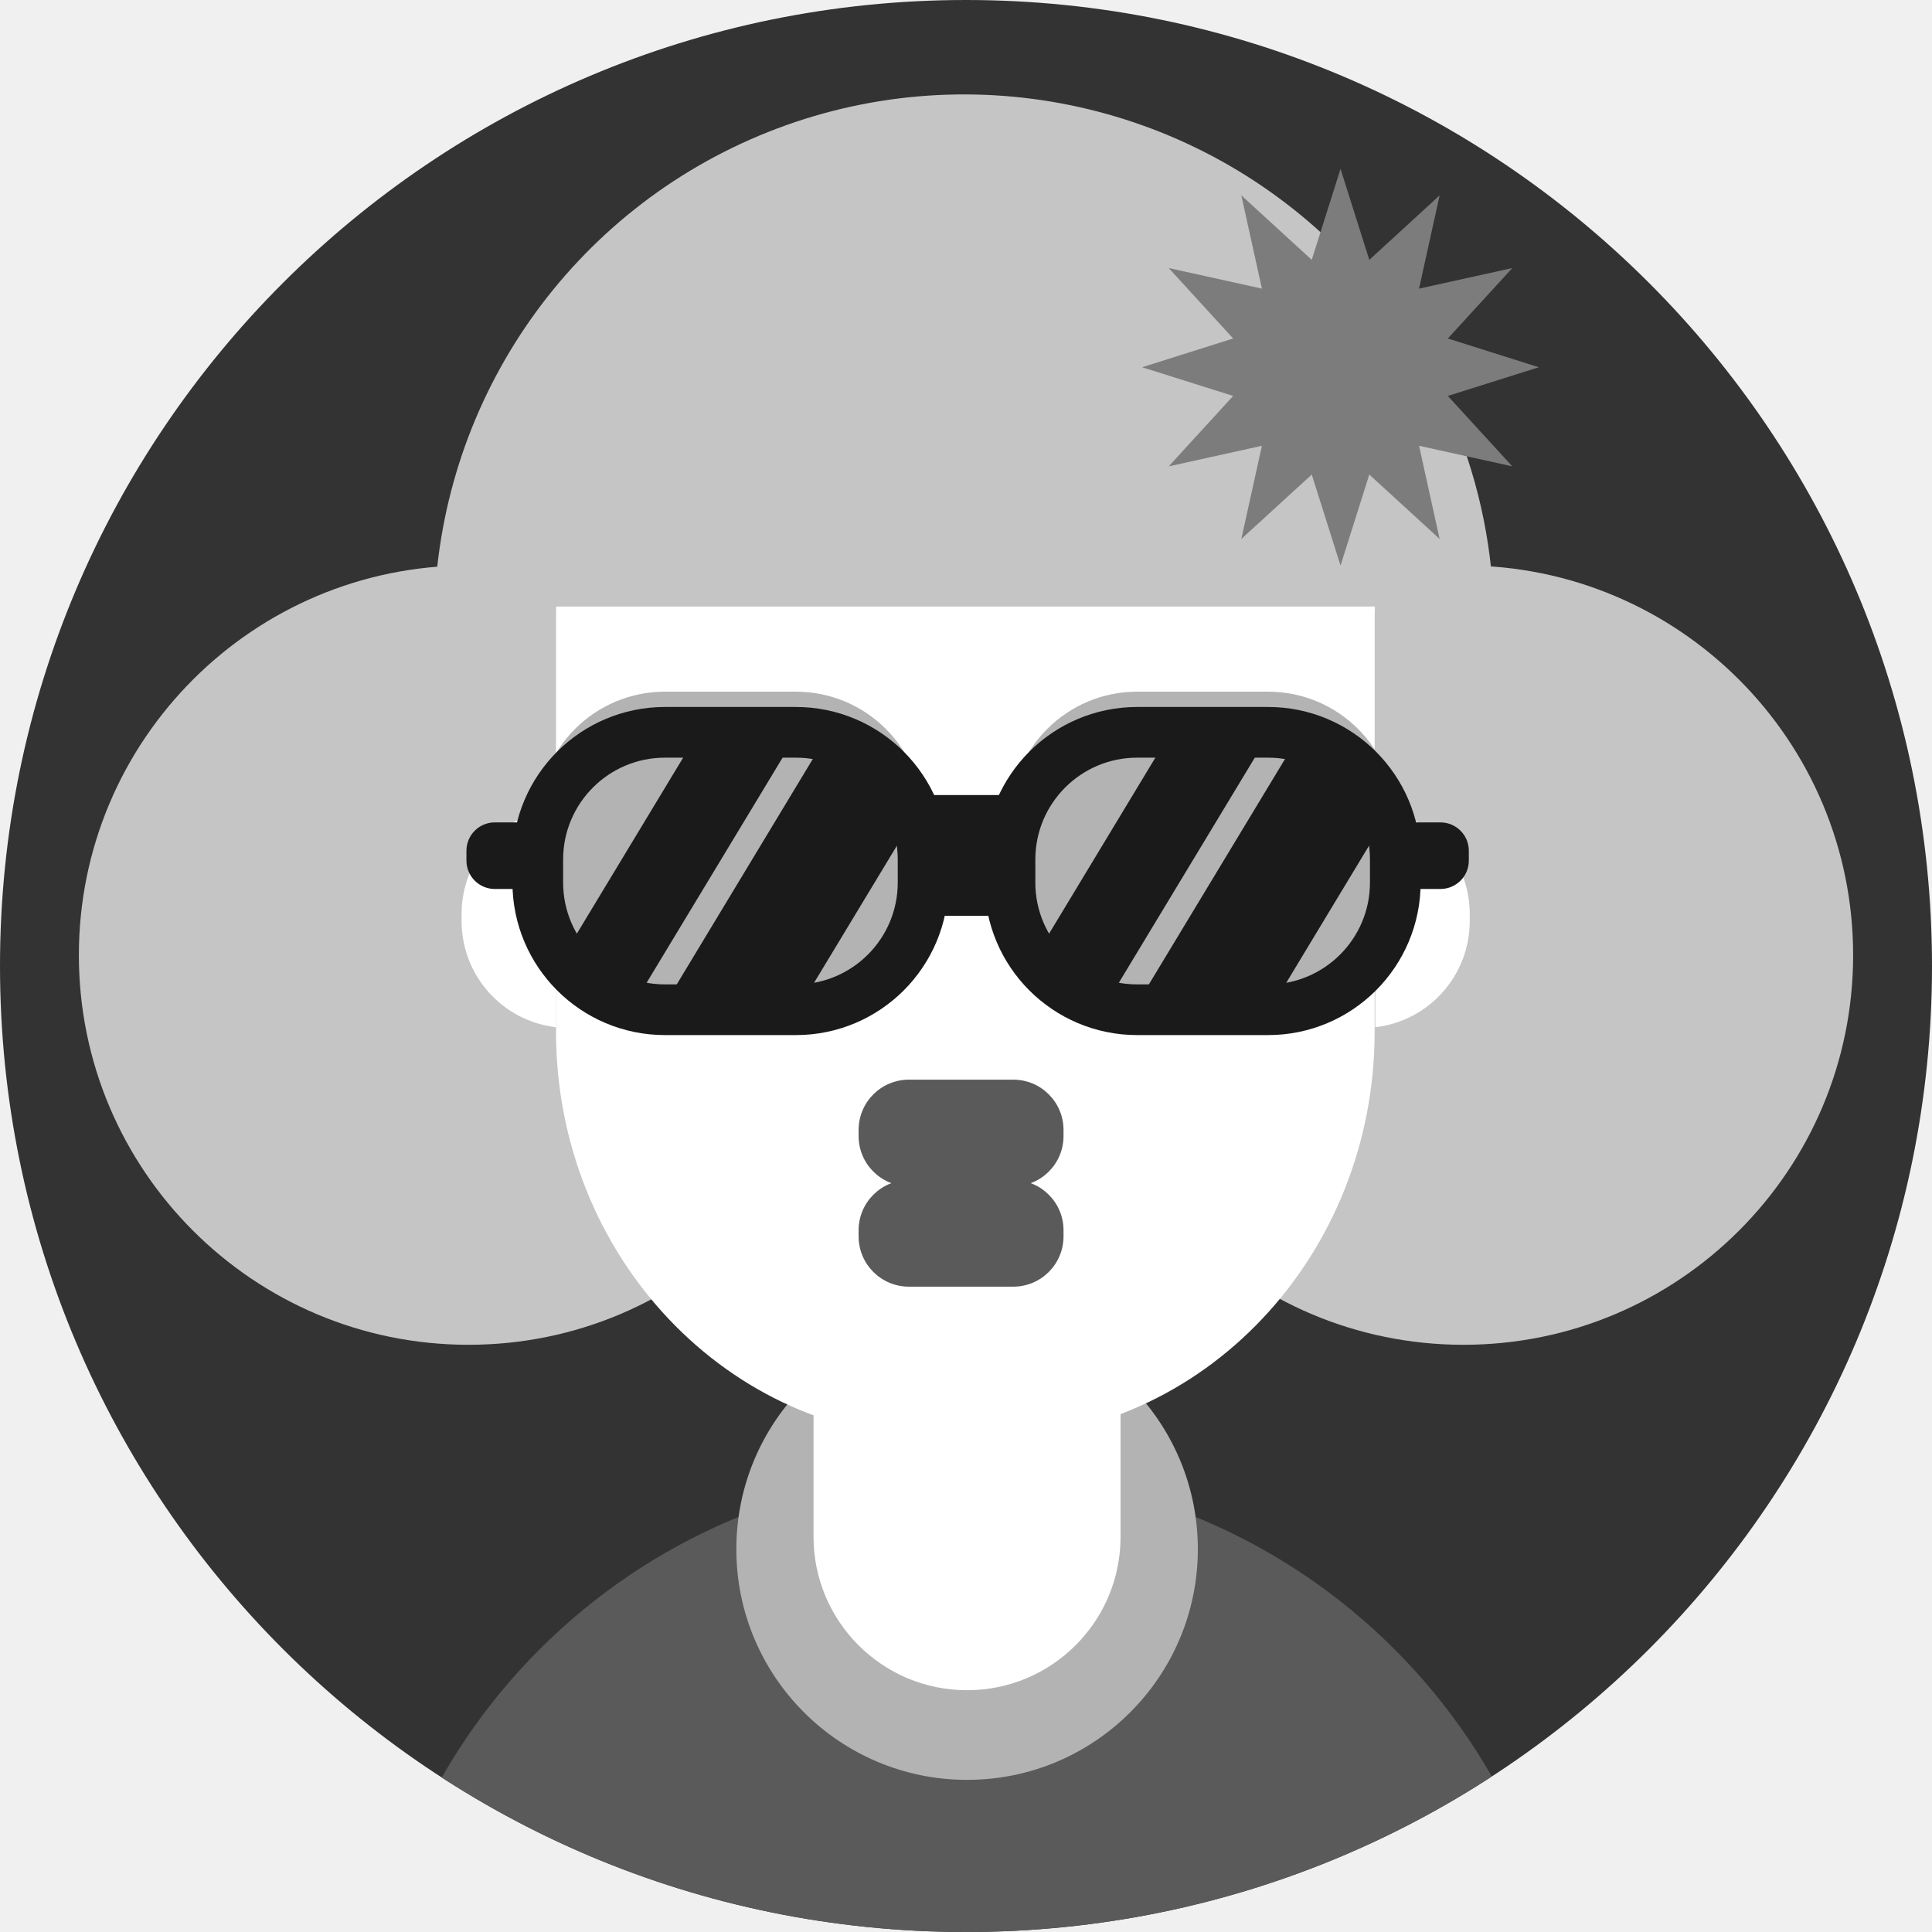
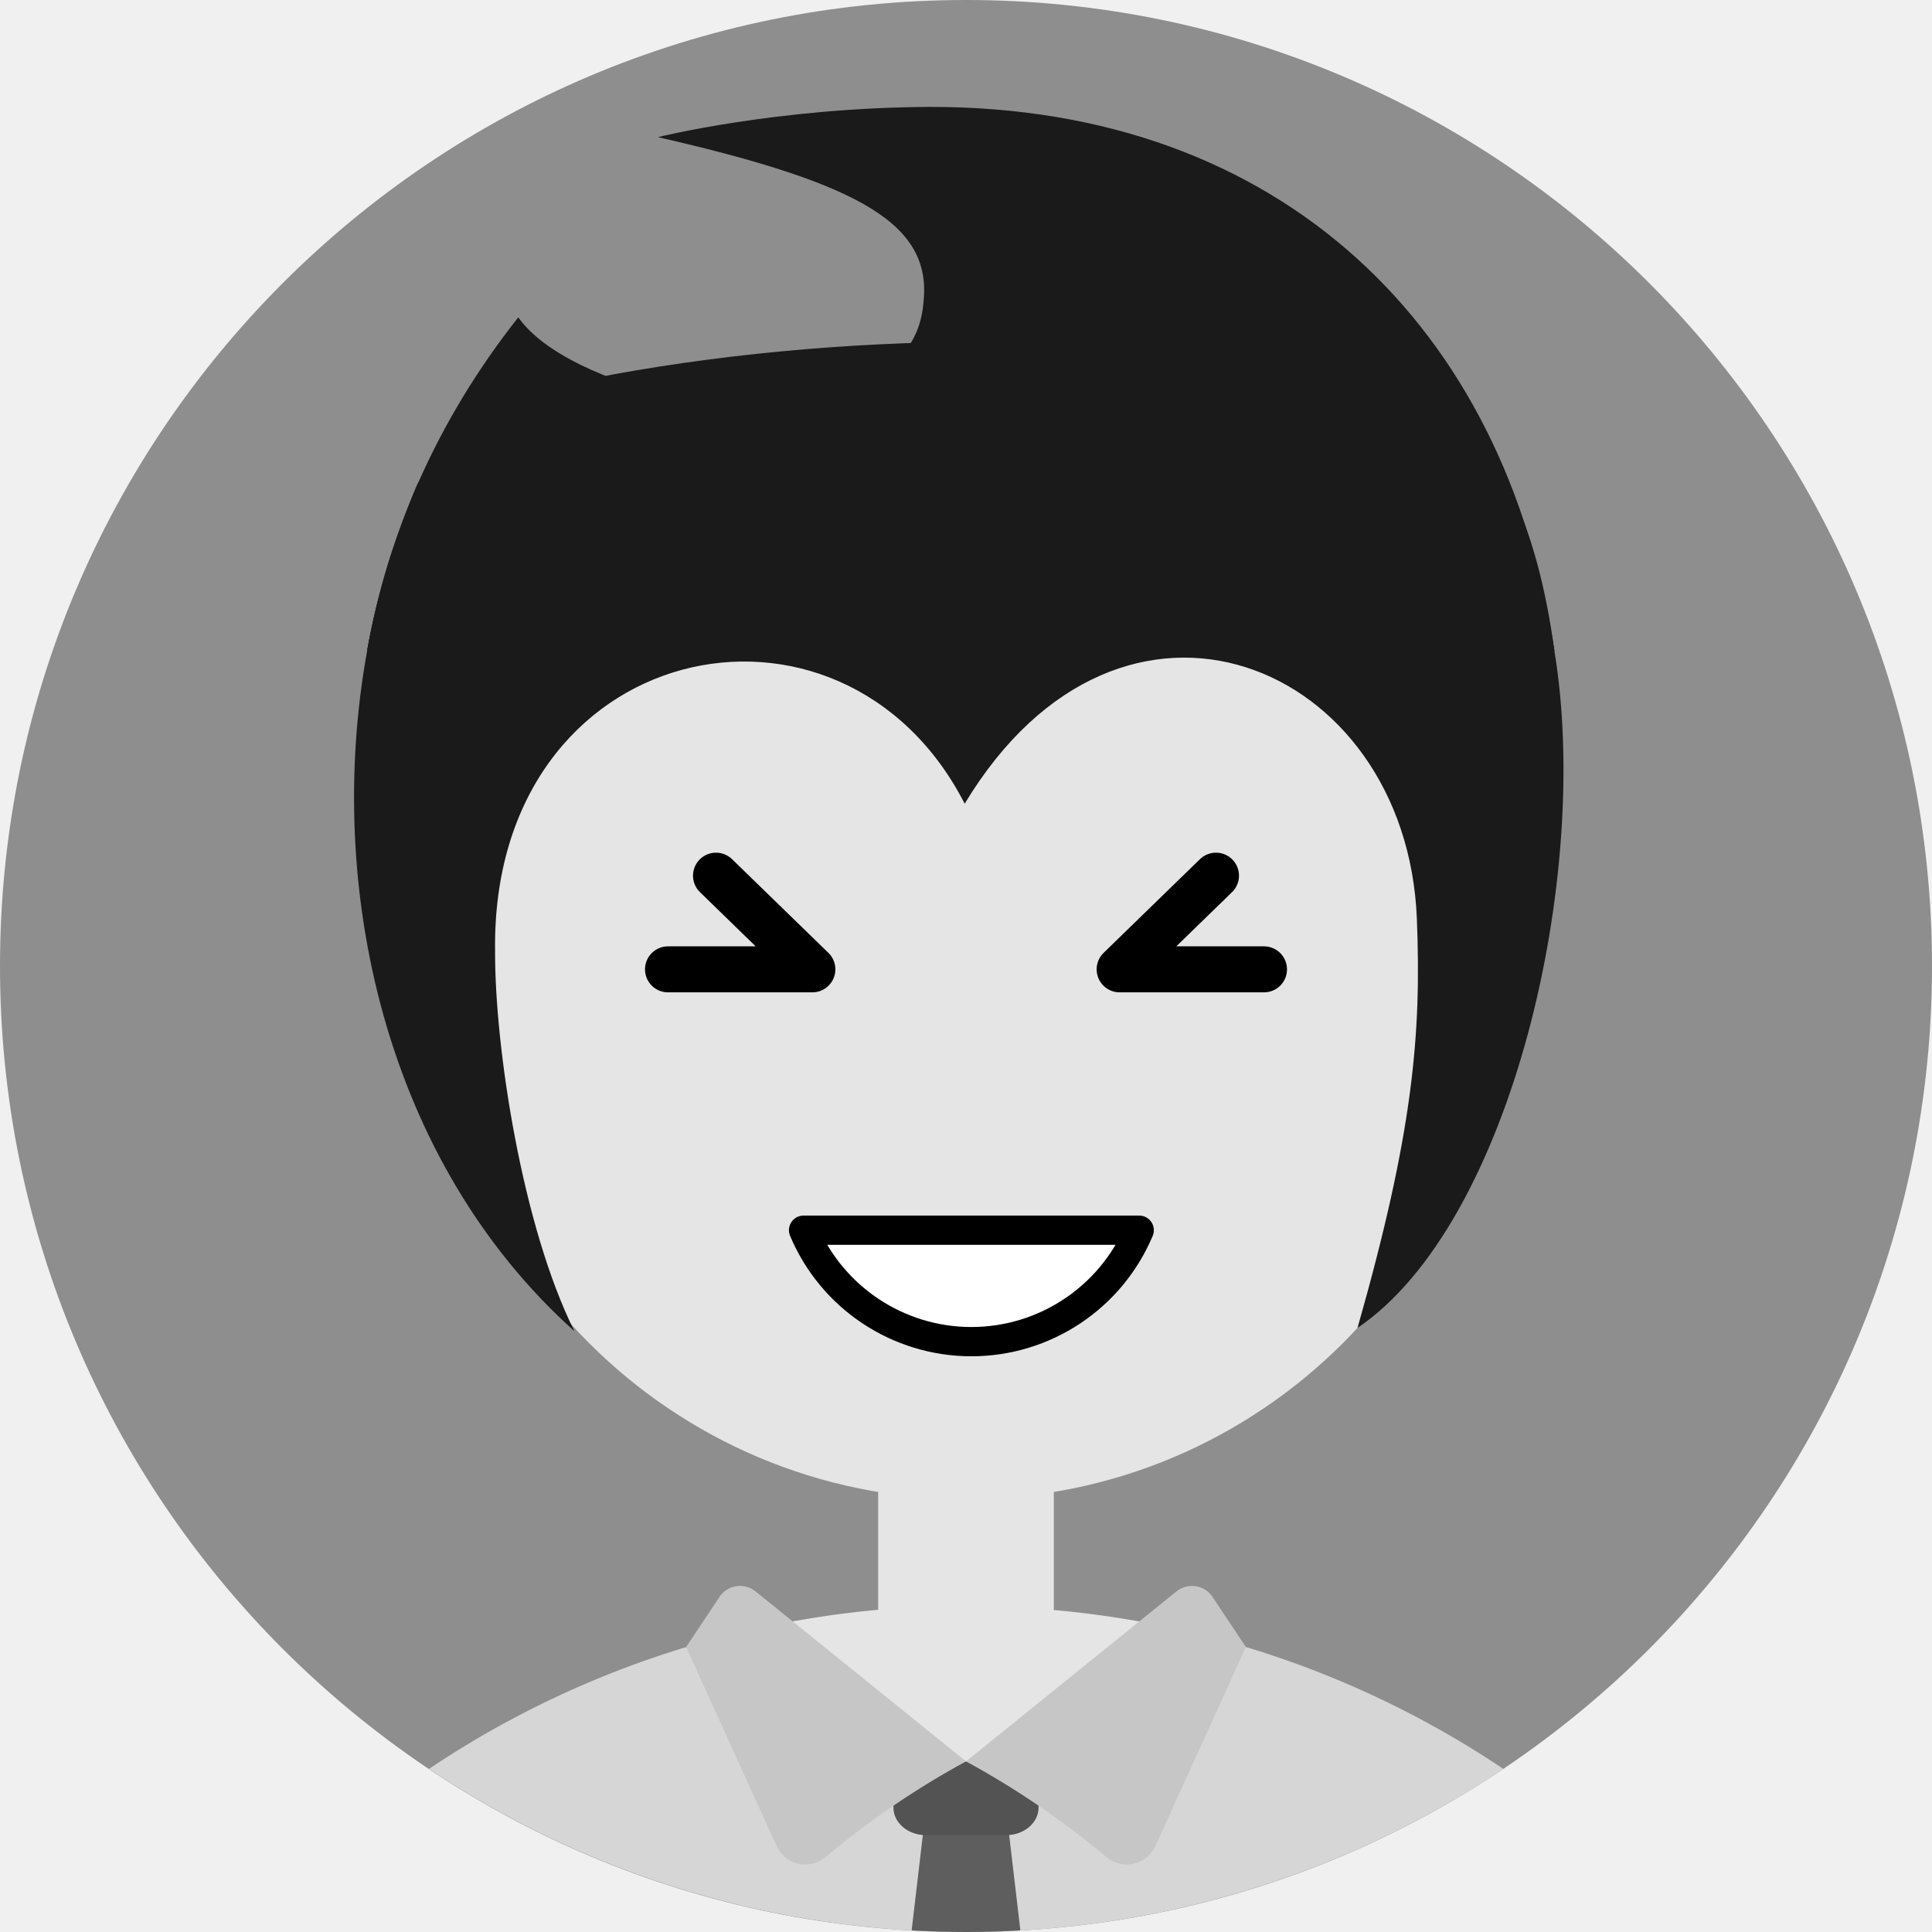
- <svg xmlns="http://www.w3.org/2000/svg" id="FINAL_AVATARS" data-name="FINAL AVATARS" viewBox="0 0 231 231">
-   <defs>
-     <style>.cls-1{fill:none;clip-rule:evenodd;}.cls-2{fill:#fff;}.cls-3{clip-path:url(#clip-path);}.cls-4{fill:#333;fill-rule:evenodd;}.cls-5{fill:#c5c5c5;}.cls-6{fill:#5a5a5a;}.cls-11,.cls-7{fill:#b3b3b3;}.cls-8{fill:#1d006d;}.cls-9{fill:#7c7c7c;}.cls-10{fill:#1a1a1a;}.cls-11{stroke:#1a1a1a;stroke-miterlimit:10;stroke-width:6.06px;}</style>
-     <clipPath id="clip-path">
-       <path class="cls-1" d="M115.5,0A115.5,115.5,0,1,1,0,115.5,115.5,115.5,0,0,1,115.5,0Z" />
-     </clipPath>
-   </defs>
-   <path class="cls-2" d="M66.48,96.62v26.2a12.77,12.77,0,0,1-11.29-12.68v-.85A12.74,12.74,0,0,1,66.48,96.62Z" />
-   <g class="cls-3">
-     <path class="cls-4" d="M115.5,0A115.5,115.5,0,1,1,0,115.5,115.5,115.5,0,0,1,115.5,0Z" />
-     <circle class="cls-5" cx="174.98" cy="114.2" r="46.59" />
-     <circle class="cls-5" cx="56.02" cy="114.2" r="46.59" />
-     <circle class="cls-6" cx="115.63" cy="248.31" r="72.28" />
-     <circle class="cls-7" cx="115.63" cy="185.22" r="27.59" />
-     <rect class="cls-2" x="97.27" y="139.13" width="36.71" height="62.96" rx="18.35" />
-     <path class="cls-2" d="M164.26,69.64c-2-24.86-21.79-44.39-45.86-44.39h-5.88c-24.07,0-43.83,19.51-45.86,44.39q-.18,2.1-.18,4.23v49.47c0,26.84,20.61,48.61,46,48.61h5.88c25.41,0,46-21.75,46-48.61V73.87Q164.44,71.74,164.26,69.64Z" />
-     <path class="cls-2" d="M164.44,96.62v26.2a12.77,12.77,0,0,0,11.29-12.68v-.85A12.74,12.74,0,0,0,164.44,96.62Z" />
-     <rect class="cls-8" x="87.64" y="98.32" width="12.75" height="24.5" rx="6.01" />
-     <rect class="cls-2" x="94.9" y="102.02" width="3.58" height="10.64" rx="1.79" />
-     <rect class="cls-6" x="102.66" y="129.09" width="24.5" height="12.75" rx="6.01" />
-     <rect class="cls-6" x="102.66" y="141.09" width="24.5" height="12.75" rx="6.01" />
-     <rect class="cls-8" x="131.14" y="98.32" width="12.75" height="24.5" rx="6.01" />
-     <rect class="cls-2" x="138.4" y="102.02" width="3.58" height="10.64" rx="1.79" />
-     <path class="cls-5" d="M159.84,29.61A63.37,63.37,0,0,0,51.94,72.52H178.6A63.17,63.17,0,0,0,159.84,29.61Z" />
-     <polygon class="cls-9" points="160.28 20.19 163.72 31.07 172.13 23.36 169.67 34.51 180.82 32.05 173.11 40.47 183.99 43.91 173.11 47.34 180.82 55.76 169.67 53.3 172.13 64.44 163.72 56.74 160.28 67.62 156.84 56.74 148.42 64.44 150.88 53.3 139.74 55.76 147.44 47.34 136.56 43.91 147.44 40.47 139.74 32.05 150.88 34.51 148.42 23.36 156.84 31.07 160.28 20.19" />
-   </g>
-   <path class="cls-2" d="M66.48,96.62v26.2a12.77,12.77,0,0,1-11.29-12.68v-.85A12.74,12.74,0,0,1,66.48,96.62Z" />
-   <rect class="cls-10" x="105.12" y="95.06" width="17.2" height="14.44" />
-   <rect class="cls-7" x="64.3" y="82.7" width="46.07" height="33.17" rx="15.21" />
-   <rect class="cls-10" x="55.77" y="98.33" width="11.06" height="7.96" rx="3.39" />
-   <rect class="cls-11" x="64.3" y="87.56" width="46.07" height="33.17" rx="15.21" />
-   <polygon class="cls-10" points="67.73 113.69 83.51 87.56 95.4 87.56 75.74 120.11 67.73 113.69" />
-   <polygon class="cls-10" points="79.46 120.11 99.11 87.56 109.33 97.65 95.76 120.11 79.46 120.11" />
-   <rect class="cls-7" x="120.76" y="82.7" width="46.07" height="33.17" rx="15.21" />
-   <rect class="cls-10" x="164.56" y="98.33" width="11.06" height="7.96" rx="3.39" />
-   <rect class="cls-11" x="120.76" y="87.56" width="46.07" height="33.17" rx="15.21" />
-   <polygon class="cls-10" points="124.19 113.69 139.97 87.56 151.86 87.56 132.2 120.11 124.19 113.69" />
-   <polygon class="cls-10" points="135.91 120.11 155.57 87.56 165.78 97.65 152.22 120.11 135.91 120.11" />
+ <svg xmlns="http://www.w3.org/2000/svg" viewBox="0 0 231 231" version="1.1" id="svg28">
+   <style id="style93" />
+   <defs id="defs32">
+     </defs>
+   <path class="env" id="path49" style="fill:#8e8e8e;fill-rule:evenodd" d="m -1165.979,0 a 115.5,115.5 0 1 1 -115.5,115.5 115.5,115.5 0 0 1 115.5,-115.5 z" />
+   <path id="path51" style="fill:#e5e5e5;fill-rule:evenodd" d="m -1176.479,166.5 h 21 v 26 a 116.53,116.53 0 0 1 15.75,2.5 l 13.12,22.72 a 109.85,109.85 0 0 1 -78.74,0 l 13.12,-22.72 a 116.6,116.6 0 0 1 15.75,-2.53 v -26 z" />
+   <path id="path53" style="fill:#e5e5e5;fill-rule:evenodd" d="m -1165.979,51.75 a 63.75,63.75 0 1 1 -63.75,63.75 63.75,63.75 0 0 1 63.75,-63.75 z" />
+   <path class="clothes" id="path55" style="fill:#d6d6d6;fill-rule:evenodd" d="m -1139.729,195 a 114.79,114.79 0 0 1 38,16.5 115.53,115.53 0 0 1 -128.46,0 114.79,114.79 0 0 1 38,-16.5 l 15.71,15.75 h 21 z" />
+   <path class="clothes" id="path57" style="fill:#5e5e5e;fill-rule:evenodd" d="m -1172.479,230.81 1,-14.33 h 11 l 1,14.33 c -2.16,0.12 -4.33,0.19 -6.51,0.19 -2.18,0 -4.35,-0.07 -6.51,-0.19 z" />
+   <path class="clothes" id="path59" style="fill:#535353;fill-rule:evenodd" d="m -1158.629,210.6 h -14.7 v 5.53 a 3.29,3.29 0 0 0 3.29,3.29 h 8.12 a 3.29,3.29 0 0 0 3.29,-3.29 z" />
+   <path class="clothes" id="path61" style="fill:#c6c6c6;fill-rule:evenodd" d="m -1192.839,186.43 26.86,24.17 a 101.63,101.63 0 0 0 -16.8,11.45 3.77,3.77 0 0 1 -5.31,-0.48 4.1,4.1 0 0 1 -0.53,-0.84 l -12.62,-27.73 4,-6 a 2.94,2.94 0 0 1 4.08,-0.81 2.91,2.91 0 0 1 0.33,0.26 z" />
+   <path class="clothes" id="path63" style="fill:#c6c6c6;fill-rule:evenodd" d="m -1139.119,186.43 -26.86,24.17 a 101.63,101.63 0 0 1 16.8,11.45 3.77,3.77 0 0 0 5.31,-0.48 4.1,4.1 0 0 0 0.53,-0.84 l 12.62,-27.73 -4,-6 a 2.94,2.94 0 0 0 -4.08,-0.81 2.91,2.91 0 0 0 -0.33,0.26 z" />
+   <path class="mouth" id="path65" style="fill:#ffffff;fill-rule:evenodd;stroke:#000000;stroke-width:3.5px;stroke-linecap:round;stroke-linejoin:round" d="m -1145.269,147.09 a 21.77,21.77 0 0 1 -40.13,0 z" />
+   <path class="top" id="path67" style="fill:#1a1a1a;fill-rule:evenodd" d="m -1120.699,81.93 c 4.58,-1.59 4.36,-1 7.36,3.83 5.54,8.88 8.3,17 10.53,27 l 0.45,2 c 0.62,2.66 0.45,0.72 1.09,-1.21 12.42,-35.91 8.09,-69.25 -25.12,-92.16 -3.9,-2.68 -7.56,-5.1 -11.61,-7.54 -11.57,22 -25.24,19.45 -48.39,21.22 -36.19,3 -59,18.26 -51.8,59.18 1.55,8.87 4.58,14.79 8.22,23 4,-18.87 7.93,-25 19.56,-38.64 32.09,14.13 51.3,16.6 89.71,3.28 z" />
+   <path class="eyes" id="path69" style="fill:none;stroke:#000000;stroke-width:5.5px;stroke-linecap:round;stroke-linejoin:round" d="m -1136.089,104.7 -11.52,11.2 h 17.26 m -65.52,-11.2 11.52,11.2 h -17.26" />
+   <path class="env" id="path4" style="fill:#8e8e8e;fill-rule:evenodd" d="m -666.827,0 a 115.5,115.5 0 1 1 -115.5,115.5 115.5,115.5 0 0 1 115.5,-115.5 z" />
+   <path id="path6" style="fill:#e5e5e5;fill-rule:evenodd" d="m -677.327,166.5 h 21 v 26 a 116.53,116.53 0 0 1 15.75,2.5 l 13.12,22.72 a 109.85,109.85 0 0 1 -78.74,0 l 13.12,-22.72 a 116.6,116.6 0 0 1 15.75,-2.53 v -26 z" />
+   <path id="path8" style="fill:#e5e5e5;fill-rule:evenodd" d="m -666.827,51.75 a 63.75,63.75 0 1 1 -63.75,63.75 63.75,63.75 0 0 1 63.75,-63.75 z" />
+   <path class="clothes" id="path12" style="fill:#d6d6d6;fill-rule:evenodd" d="m -640.577,195 c 13.563,3.15 26.439,8.741 38,16.5 -38.873,26.001 -89.587,26.001 -128.46,0 11.561,-7.759 24.437,-13.35 38,-16.5 8.487,8.801 26.21,25.619 26.21,25.619 0,0 17.603,-16.972 26.25,-25.619 z" />
+   <path class="clothes" id="path14" style="fill:#5e5e5e;fill-rule:evenodd" d="m -673.327,230.81 1,-14.33 h 11 l 1,14.33 c -2.16,0.12 -4.33,0.19 -6.51,0.19 -2.18,0 -4.35,-0.07 -6.51,-0.19 z" />
+   <path class="clothes" id="path16" style="fill:#535353;fill-rule:evenodd" d="m -659.477,210.6 h -14.7 v 5.53 a 3.29,3.29 0 0 0 3.29,3.29 h 8.12 a 3.29,3.29 0 0 0 3.29,-3.29 z" />
+   <path class="clothes" id="path18" style="fill:#c6c6c6;fill-rule:evenodd" d="m -693.687,186.43 26.86,24.17 a 101.63,101.63 0 0 0 -16.8,11.45 3.77,3.77 0 0 1 -5.31,-0.48 4.1,4.1 0 0 1 -0.53,-0.84 l -12.62,-27.73 4,-6 a 2.94,2.94 0 0 1 4.08,-0.81 2.91,2.91 0 0 1 0.33,0.26 z" />
+   <path class="clothes" id="path20" style="fill:#c6c6c6;fill-rule:evenodd" d="m -639.967,186.43 -26.86,24.17 a 101.63,101.63 0 0 1 16.8,11.45 3.77,3.77 0 0 0 5.31,-0.48 4.1,4.1 0 0 0 0.53,-0.84 l 12.62,-27.73 -4,-6 a 2.94,2.94 0 0 0 -4.08,-0.81 2.91,2.91 0 0 0 -0.33,0.26 z" />
+   <path class="mouth" id="path10" style="fill:#ffffff;fill-rule:evenodd;stroke:#000000;stroke-width:3.5px;stroke-linecap:round;stroke-linejoin:round" d="m -646.117,147.09 a 21.77,21.77 0 0 1 -40.13,0 z" />
+   <path class="eyes" id="path24" style="fill:none;stroke:#000000;stroke-width:5.5px;stroke-linecap:round;stroke-linejoin:round" d="m -636.937,104.7 -11.52,11.2 h 17.26 m -65.52,-11.2 11.52,11.2 h -17.26" />
+   <path class="top" id="path2864" style="fill:#1a1a1a;stroke:none;stroke-width:1px;stroke-linecap:butt;stroke-linejoin:miter;stroke-opacity:1" d="m -738.373,77.466 c -5.112,28.237 3.74,58.112 23.569,81.799 -4.822,-12.68 -8.465,-34.488 -8.417,-45.997 -0.234,-35.462 41.373,-41.53 55.442,-17.614 10.328,-18.124 34.023,-20.552 47.516,-3.455 12.04,15.933 6.518,46.029 0.312,67.556 18.372,-12.47 27.881,-55.307 23.415,-82.289 z" />
+   <path class="top" id="path2861" style="fill:#1a1a1a;stroke:none;stroke-width:1px;stroke-linecap:butt;stroke-linejoin:miter;stroke-opacity:1" d="m -671.067,12.782 c -18.508,0.079 -32.594,3.616 -32.594,3.616 24.513,5.6 32.807,10.504 31.743,19.835 -0.872,9.702 -11.092,10.875 -20.811,11.554 -5.255,0.364 -10.949,0.715 -16.391,1.752 -11.862,2.282 -19.946,4.374 -24.447,11.956 -1.701,2.866 -3.765,10.244 -4.839,16.155 l 141.872,-0.186 c -5.724,-38.563 -32.495,-64.702 -74.533,-64.683 z" />
+   <path class="top" id="path2745" style="fill:#1a1a1a;stroke:none;stroke-width:1px;stroke-linecap:butt;stroke-linejoin:miter;stroke-opacity:1" d="m -709.014,44.614 c -11.788,2.282 -18.943,5.701 -23.415,13.283 -2.848,6.759 -4.796,13.238 -5.958,19.939 h 141.892 c -1.977,-14.576 -6.825,-28.404 -19.235,-32.254 -28.834,-6.331 -63.774,-6.355 -93.285,-0.968 z" />
+   <path class="top" id="path2882" style="fill:#1a1a1a;stroke:none;stroke-width:1px;stroke-linecap:butt;stroke-linejoin:miter;stroke-opacity:1" d="m -616.375,35.642 c -11.178,21.829 -91.89,19.36 -103.982,2.301 -9.703,12.267 -15.605,25.883 -18.079,39.892 h 141.964 c -3.01,-17.158 -9.742,-32.688 -19.902,-42.193 z" />
+   <path class="env" id="path3430" style="fill:#8e8e8e;fill-rule:evenodd;stroke-width:1.911" d="M 998.39,-193.295 A 220.702,220.702 0 1 1 777.688,27.406 220.702,220.702 0 0 1 998.39,-193.295 Z" />
+   <path id="path3432" style="fill:#e5e5e5;fill-rule:evenodd;stroke-width:1.911" d="m 978.326,124.859 h 40.128 v 49.682 a 222.67,222.67 0 0 1 30.096,4.777 l 25.07,43.414 a 209.906,209.906 0 0 1 -150.46,0 l 25.07,-43.414 a 222.804,222.804 0 0 1 30.096,-4.834 v -49.682 z" />
+   <path id="path3437" style="fill:#e5e5e5;fill-rule:evenodd;stroke-width:1.911" d="M 998.39,-94.409 A 121.816,121.816 0 1 1 876.574,27.406 121.816,121.816 0 0 1 998.39,-94.409 Z" />
+   <path class="clothes" id="path3441" style="fill:#d6d6d6;fill-rule:evenodd;stroke-width:1.911" d="m 1048.549,179.318 a 219.345,219.345 0 0 1 72.612,31.529 220.759,220.759 0 0 1 -245.466,0 219.345,219.345 0 0 1 72.612,-31.529 l 30.019,30.096 h 40.128 z" />
+   <path class="clothes" id="path3445" style="fill:#5e5e5e;fill-rule:evenodd;stroke-width:1.911" d="m 985.969,247.745 1.911,-27.382 h 21.019 l 1.911,27.382 c -4.128,0.231 -8.274,0.363 -12.44,0.363 -4.166,0 -8.312,-0.132 -12.44,-0.363 z" />
+   <path class="clothes" id="path3447" style="fill:#535353;fill-rule:evenodd;stroke-width:1.911" d="m 1012.434,209.127 h -28.089 v 10.567 a 6.287,6.287 0 0 0 6.287,6.287 h 15.516 a 6.287,6.287 0 0 0 6.287,-6.287 z" />
+   <path class="clothes" id="path3458" style="fill:#c6c6c6;fill-rule:evenodd;stroke-width:1.911" d="m 947.065,162.942 51.325,46.185 a 194.199,194.199 0 0 0 -32.102,21.879 7.204,7.204 0 0 1 -10.147,-0.917 7.834,7.834 0 0 1 -1.013,-1.605 l -24.115,-52.987 7.643,-11.465 a 5.618,5.618 0 0 1 7.796,-1.548 5.561,5.561 0 0 1 0.63,0.497 z" />
+   <path class="clothes" id="path3467" style="fill:#c6c6c6;fill-rule:evenodd;stroke-width:1.911" d="m 1049.715,162.942 -51.325,46.185 a 194.199,194.199 0 0 1 32.102,21.879 7.204,7.204 0 0 0 10.146,-0.917 7.834,7.834 0 0 0 1.013,-1.605 l 24.115,-52.987 -7.643,-11.465 a 5.618,5.618 0 0 0 -7.796,-1.548 5.561,5.561 0 0 0 -0.631,0.497 z" />
+   <path class="mouth" id="path3518" style="fill:#ffffff;fill-rule:evenodd;stroke:#000000;stroke-width:6.688px;stroke-linecap:round;stroke-linejoin:round" d="m 1037.963,87.77 a 41.599,41.599 0 0 1 -76.682,0 z" />
+   <path class="eyes" id="path3554" style="fill:none;stroke:#000000;stroke-width:10.509px;stroke-linecap:round;stroke-linejoin:round" d="m 1055.505,6.769 -22.013,21.402 h 32.981 M 941.275,6.769 963.288,28.171 h -32.981" />
+   <path style="fill:#000000;stroke:#000000;stroke-width:1px;stroke-linecap:butt;stroke-linejoin:miter;stroke-opacity:1" d="m 891.051,20.527 c -0.447,-67.762 76.952,-79.357 103.836,-33.658 19.736,-34.633 67.117,-39.273 92.897,-6.602 23.007,30.445 12.456,87.955 0.598,129.089 31.857,-32.058 38.653,-72.989 42.63,-109.572 4.336,-73.165 -6.496,-137.483 -80.677,-164.149 -59.655,-15.899 -100.061,4.764 -100.061,4.764 61.055,5.634 69.363,43.836 33.735,57.59 -24.995,9.65 -76.155,1.186 -93.211,9.024 -9.859,4.605 -17.617,10.745 -22.417,18.83 -9.507,16.013 -13.688,35.603 -11.344,57.211 4.98,44.07 27.8,99.833 50.098,125.366 C 897.921,84.19 890.96,42.519 891.051,20.527 Z" id="path3556" />
+   <path class="env" id="path2501" style="fill:#8e8e8e;fill-rule:evenodd;stroke-width:1.911" d="m 1530.864,-334.245 a 220.702,220.702 0 1 1 -220.702,220.702 220.702,220.702 0 0 1 220.702,-220.702 z" />
+   <path id="path2503" style="fill:#e5e5e5;fill-rule:evenodd;stroke-width:1.911" d="m 1510.801,-16.09 h 40.128 v 49.682 a 222.67,222.67 0 0 1 30.096,4.777 l 25.07,43.414 a 209.906,209.906 0 0 1 -150.46,0 l 25.07,-43.414 a 222.804,222.804 0 0 1 30.096,-4.834 V -16.147 Z" />
+   <path id="path2505" style="fill:#e5e5e5;fill-rule:evenodd;stroke-width:1.911" d="m 1530.864,-235.358 a 121.816,121.816 0 1 1 -121.816,121.816 121.816,121.816 0 0 1 121.816,-121.816 z" />
+   <path class="clothes" id="path2507" style="fill:#d6d6d6;fill-rule:evenodd;stroke-width:1.911" d="m 1581.024,38.369 a 219.345,219.345 0 0 1 72.612,31.529 220.759,220.759 0 0 1 -245.466,0 219.345,219.345 0 0 1 72.612,-31.529 l 30.019,30.096 h 40.128 z" />
+   <path class="clothes" id="path2509" style="fill:#5e5e5e;fill-rule:evenodd;stroke-width:1.911" d="m 1518.444,106.796 1.911,-27.382 h 21.019 l 1.911,27.382 c -4.128,0.231 -8.274,0.363 -12.44,0.363 -4.166,0 -8.312,-0.132 -12.44,-0.363 z" />
+   <path class="clothes" id="path2511" style="fill:#535353;fill-rule:evenodd;stroke-width:1.911" d="m 1544.909,68.178 h -28.09 v 10.567 a 6.287,6.287 0 0 0 6.287,6.287 h 15.516 a 6.287,6.287 0 0 0 6.287,-6.287 z" />
+   <path class="clothes" id="path2513" style="fill:#c6c6c6;fill-rule:evenodd;stroke-width:1.911" d="m 1479.54,21.993 51.325,46.185 a 194.199,194.199 0 0 0 -32.102,21.879 7.204,7.204 0 0 1 -10.147,-0.917 7.834,7.834 0 0 1 -1.012,-1.605 l -24.115,-52.987 7.643,-11.465 a 5.618,5.618 0 0 1 7.796,-1.548 5.561,5.561 0 0 1 0.63,0.497 z" />
+   <path class="clothes" id="path2515" style="fill:#c6c6c6;fill-rule:evenodd;stroke-width:1.911" d="m 1582.19,21.993 -51.325,46.185 a 194.199,194.199 0 0 1 32.102,21.879 7.204,7.204 0 0 0 10.146,-0.917 7.834,7.834 0 0 0 1.013,-1.605 l 24.115,-52.987 -7.643,-11.465 a 5.618,5.618 0 0 0 -7.796,-1.548 5.561,5.561 0 0 0 -0.631,0.497 z" />
+   <path class="mouth" id="path2517" style="fill:#ffffff;fill-rule:evenodd;stroke:#000000;stroke-width:6.688px;stroke-linecap:round;stroke-linejoin:round" d="m 1570.438,-53.179 a 41.599,41.599 0 0 1 -76.682,0 z" />
+   <path class="eyes" id="path2519" style="fill:none;stroke:#000000;stroke-width:10.509px;stroke-linecap:round;stroke-linejoin:round" d="m 1587.979,-134.18 -22.013,21.402 h 32.981 m -125.198,-21.402 22.013,21.402 h -32.981" />
+   <path d="m 1542.296,-255.645 c -12.379,-0.095 -24.502,0.31 -36.08,1.035 -14.159,3.639 -35.966,2.597 -55.998,6.414 -22.667,4.36 -40.763,12.601 -49.363,27.088 -9.507,16.013 -13.688,41.603 -11.344,63.211 4.98,44.07 27.799,99.834 50.098,125.367 -9.214,-24.229 -16.175,-65.9 -16.084,-87.893 -0.447,-67.762 76.952,-79.358 103.836,-33.658 19.735,-34.633 67.117,-39.272 92.898,-6.601 23.007,30.445 12.456,87.954 0.598,129.088 31.856,-32.058 44.12,-69.864 48.097,-106.447 3.008,-30.07 2.506,-60.003 -5.218,-86.504 -10.524,-17.766 -33.059,-25.187 -91.059,-29.813 -10.188,-0.813 -20.366,-1.212 -30.381,-1.287 z" style="fill:#000000;stroke:#000000;stroke-width:1px;stroke-linecap:butt;stroke-linejoin:miter;stroke-opacity:1" id="path2521" />
+   <path d="m 1530.864,-334.245 a 220.702,220.702 0 1 1 -220.702,220.702 220.702,220.702 0 0 1 220.702,-220.702 z" style="fill:#8e8e8e;fill-rule:evenodd;stroke-width:1.911" id="path2523" class="env" />
+   <path d="m 1510.801,-16.09 h 40.128 v 49.682 a 222.67,222.67 0 0 1 30.096,4.777 l 25.07,43.414 a 209.906,209.906 0 0 1 -150.46,0 l 25.07,-43.414 a 222.804,222.804 0 0 1 30.096,-4.834 V -16.147 Z" style="fill:#e5e5e5;fill-rule:evenodd;stroke-width:1.911" id="path2525" />
+   <path d="m 1530.864,-235.358 a 121.816,121.816 0 1 1 -121.816,121.816 121.816,121.816 0 0 1 121.816,-121.816 z" style="fill:#e5e5e5;fill-rule:evenodd;stroke-width:1.911" id="path2527" />
+   <path d="m 1581.024,38.369 a 219.345,219.345 0 0 1 72.612,31.529 220.759,220.759 0 0 1 -245.466,0 219.345,219.345 0 0 1 72.612,-31.529 l 30.019,30.096 h 40.128 z" style="fill:#d6d6d6;fill-rule:evenodd;stroke-width:1.911" id="path2529" class="clothes" />
+   <path d="m 1518.444,106.796 1.911,-27.382 h 21.019 l 1.911,27.382 c -4.128,0.231 -8.274,0.363 -12.44,0.363 -4.166,0 -8.312,-0.132 -12.44,-0.363 z" style="fill:#5e5e5e;fill-rule:evenodd;stroke-width:1.911" id="path2538" class="clothes" />
+   <path d="m 1544.909,68.178 h -28.09 v 10.567 a 6.287,6.287 0 0 0 6.287,6.287 h 15.516 a 6.287,6.287 0 0 0 6.287,-6.287 z" style="fill:#535353;fill-rule:evenodd;stroke-width:1.911" id="path2546" class="clothes" />
+   <path d="m 1479.54,21.993 51.325,46.185 a 194.199,194.199 0 0 0 -32.102,21.879 7.204,7.204 0 0 1 -10.147,-0.917 7.834,7.834 0 0 1 -1.012,-1.605 l -24.115,-52.987 7.643,-11.465 a 5.618,5.618 0 0 1 7.796,-1.548 5.561,5.561 0 0 1 0.63,0.497 z" style="fill:#c6c6c6;fill-rule:evenodd;stroke-width:1.911" id="path2548" class="clothes" />
+   <path d="m 1582.19,21.993 -51.325,46.185 a 194.199,194.199 0 0 1 32.102,21.879 7.204,7.204 0 0 0 10.146,-0.917 7.834,7.834 0 0 0 1.013,-1.605 l 24.115,-52.987 -7.643,-11.465 a 5.618,5.618 0 0 0 -7.796,-1.548 5.561,5.561 0 0 0 -0.631,0.497 z" style="fill:#c6c6c6;fill-rule:evenodd;stroke-width:1.911" id="path2550" class="clothes" />
+   <path d="m 1570.438,-53.179 a 41.599,41.599 0 0 1 -76.682,0 z" style="fill:#ffffff;fill-rule:evenodd;stroke:#000000;stroke-width:6.688px;stroke-linecap:round;stroke-linejoin:round" id="path2552" class="mouth" />
+   <path d="m 1587.979,-134.18 -22.013,21.402 h 32.981 m -125.198,-21.402 22.013,21.402 h -32.981" style="fill:none;stroke:#000000;stroke-width:10.509px;stroke-linecap:round;stroke-linejoin:round" id="path2556" class="eyes" />
+   <path id="path2558" style="fill:#000000;stroke:#000000;stroke-width:1px;stroke-linecap:butt;stroke-linejoin:miter;stroke-opacity:1" d="m 1432.997,-230.856 c -55.768,70.504 -49.902,130.817 6.612,198.326 -9.214,-24.229 -16.175,-65.9 -16.084,-87.893 -0.447,-67.762 76.952,-79.358 103.836,-33.658 19.735,-34.633 67.117,-39.272 92.898,-6.601 23.007,30.445 12.456,87.954 0.598,129.088 31.856,-32.058 42.706,-74.107 46.682,-110.69 1.131,-26.028 -0.72,-48.435 -8.113,-71.877 -8.683,-32.516 -52.914,-32.273 -69.761,-34.307 -27.604,-3.334 -125.794,-1.283 -140.166,2.153 -40.927,9.785 96.191,7.753 78.646,7.597 -45.286,-0.767 -88.891,23.126 -95.148,7.863 z" />
+   <path id="path2560" style="font-variation-settings:normal;opacity:1;vector-effect:none;fill:#000000;fill-opacity:1;fill-rule:evenodd;stroke:#000000;stroke-width:1;stroke-linecap:butt;stroke-linejoin:miter;stroke-miterlimit:4;stroke-dasharray:none;stroke-dashoffset:0;stroke-opacity:1;stop-color:#000000;stop-opacity:1" d="m 1586.649,-242.669 c -106.733,4.533 -121.197,-6.904 -136.627,-3.963 -22.667,4.36 -40.763,12.602 -49.363,27.09 -9.507,16.013 -13.688,41.603 -11.344,63.211 4.98,44.07 27.799,99.832 50.098,125.365 -9.214,-24.229 -16.175,-65.9 -16.084,-87.893 -0.321,-48.603 39.409,-68.307 71.82,-58.701 z" />
+   <path id="path2562" style="fill:#000000;stroke:#000000;stroke-width:1px;stroke-linecap:butt;stroke-linejoin:miter;stroke-opacity:1" d="m 1526.304,-279.308 c -11.506,21.188 -32.964,31.83 -54.213,31.685 l 0.741,21.639 c 0.151,4.035 3.5,7.172 7.535,7.034 l 98.704,-3.383 c 4.036,-0.151 7.174,-3.498 7.035,-7.534 l -0.7,-20.383 c -22.425,2.715 -45.744,-7.379 -59.103,-29.059 z" />
+   <path style="fill:none;stroke:#ff0000;stroke-width:3;stroke-linecap:butt;stroke-linejoin:miter;stroke-opacity:1" d="m 953.364,-12.725 c -2.926,-2.601 -5.862,-5.211 -11.735,-6.847 -5.873,-1.636 -14.682,-2.288 -19.582,-2.125 -4.899,0.163 -5.878,1.142 -7.837,4.079 -1.958,2.938 -4.895,7.832 -7.179,12.401 -2.284,4.569 -3.915,8.811 -5.547,12.562 -1.631,3.751 -3.263,7.014 -4.077,9.627 -0.815,2.613 -0.815,4.571 -0.815,8.16 0,3.589 0,8.809 0.492,12.726 0.492,3.916 1.47,6.526 9.468,12.234 7.997,5.707 23.006,14.517 32.304,18.918 9.298,4.401 12.887,4.401 16.96,1.791 4.073,-2.61 8.641,-7.83 11.741,-11.256 3.1,-3.426 4.731,-5.058 5.709,-6.522 0.978,-1.465 1.304,-2.77 2.12,-4.241 0.816,-1.471 2.121,-3.102 4.079,-10.767 1.957,-7.664 4.568,-21.367 5.387,-29.033 0.82,-7.665 -0.159,-9.297 -1.464,-11.418 -1.305,-2.121 -2.936,-4.731 -4.077,-6.042 -1.141,-1.311 -1.793,-1.311 -3.75,-2.449 -1.957,-1.138 -5.22,-3.422 -8.494,-5.714" id="path94" />
+   <path d="M 1428.547,166.888 A 220.702,220.702 0 1 1 1207.846,387.59 220.702,220.702 0 0 1 1428.547,166.888 Z" style="fill:#8e8e8e;fill-rule:evenodd;stroke-width:1.911" id="path3430-3" class="env" />
+   <path d="m 1408.484,485.043 h 40.128 v 49.682 a 222.67,222.67 0 0 1 30.096,4.777 l 25.07,43.414 a 209.906,209.906 0 0 1 -150.46,0 l 25.07,-43.414 a 222.804,222.804 0 0 1 30.096,-4.834 v -49.682 z" style="fill:#e5e5e5;fill-rule:evenodd;stroke-width:1.911" id="path3432-5" />
+   <path d="M 1428.547,265.774 A 121.816,121.816 0 1 1 1306.732,387.59 121.816,121.816 0 0 1 1428.547,265.774 Z" style="fill:#e5e5e5;fill-rule:evenodd;stroke-width:1.911" id="path3437-2" />
+   <path d="m 1478.707,539.502 a 219.345,219.345 0 0 1 72.612,31.529 220.759,220.759 0 0 1 -245.466,0 219.345,219.345 0 0 1 72.612,-31.529 l 30.019,30.096 h 40.128 z" style="fill:#d6d6d6;fill-rule:evenodd;stroke-width:1.911" id="path3441-7" class="clothes" />
+   <path d="m 1416.127,607.929 1.911,-27.382 h 21.019 l 1.911,27.382 c -4.128,0.231 -8.274,0.363 -12.44,0.363 -4.166,0 -8.312,-0.132 -12.44,-0.363 z" style="fill:#5e5e5e;fill-rule:evenodd;stroke-width:1.911" id="path3445-8" class="clothes" />
+   <path d="m 1442.592,569.311 h -28.089 v 10.567 a 6.287,6.287 0 0 0 6.287,6.287 h 15.516 a 6.287,6.287 0 0 0 6.287,-6.287 z" style="fill:#535353;fill-rule:evenodd;stroke-width:1.911" id="path3447-4" class="clothes" />
+   <path d="m 1377.223,523.126 51.325,46.185 a 194.199,194.199 0 0 0 -32.102,21.879 7.204,7.204 0 0 1 -10.147,-0.917 7.834,7.834 0 0 1 -1.012,-1.605 l -24.115,-52.987 7.643,-11.465 a 5.618,5.618 0 0 1 7.796,-1.548 5.561,5.561 0 0 1 0.63,0.497 z" style="fill:#c6c6c6;fill-rule:evenodd;stroke-width:1.911" id="path3458-8" class="clothes" />
+   <path d="m 1479.873,523.126 -51.325,46.185 a 194.199,194.199 0 0 1 32.102,21.879 7.204,7.204 0 0 0 10.146,-0.917 7.834,7.834 0 0 0 1.013,-1.605 l 24.114,-52.987 -7.643,-11.465 a 5.618,5.618 0 0 0 -7.796,-1.548 5.561,5.561 0 0 0 -0.631,0.497 z" style="fill:#c6c6c6;fill-rule:evenodd;stroke-width:1.911" id="path3467-7" class="clothes" />
+   <path d="m 1468.121,447.954 a 41.599,41.599 0 0 1 -76.682,0 z" style="fill:#ffffff;fill-rule:evenodd;stroke:#000000;stroke-width:6.688px;stroke-linecap:round;stroke-linejoin:round" id="path3518-9" class="mouth" />
+   <path d="m 1485.662,366.953 -22.013,21.402 h 32.981 m -125.198,-21.402 22.013,21.402 h -32.981" style="fill:none;stroke:#000000;stroke-width:10.509px;stroke-linecap:round;stroke-linejoin:round" id="path3554-0" class="eyes" />
+   <path id="path3556-5" d="m 1321.208,380.71 c -0.447,-67.762 76.952,-79.357 103.836,-33.658 19.736,-34.633 67.117,-39.273 92.897,-6.602 23.007,30.445 12.456,87.955 0.598,129.089 31.857,-32.058 38.653,-72.989 42.63,-109.572 4.336,-73.165 -6.496,-137.483 -80.677,-164.149 -59.655,-15.899 -100.061,4.764 -100.061,4.764 87.469,1.949 81.474,62.766 9.109,63.383 -27.64,0.185 -58.066,-1.603 -68.586,3.231 -9.859,4.605 -17.617,10.745 -22.417,18.83 -9.507,16.013 -13.688,35.603 -11.344,57.211 4.98,44.07 27.8,99.833 50.098,125.366 -9.213,-24.229 -16.175,-65.9 -16.084,-87.893 z" style="fill:#000000;stroke:#000000;stroke-width:1px;stroke-linecap:butt;stroke-linejoin:miter;stroke-opacity:1" />
+   <path d="M 115.5,0 A 115.5,115.5 0 1 1 0,115.5 115.5,115.5 0 0 1 115.5,0 Z" style="fill:#8e8e8e;fill-rule:evenodd" id="path4-0" class="env" />
+   <path d="m 105,166.5 h 21 v 26 a 116.53,116.53 0 0 1 15.75,2.5 l 13.12,22.72 a 109.85,109.85 0 0 1 -78.74,0 L 89.25,195 a 116.6,116.6 0 0 1 15.75,-2.53 v -26 z" style="fill:#e5e5e5;fill-rule:evenodd" id="path6-6" />
+   <path d="M 115.5,51.75 A 63.75,63.75 0 1 1 51.75,115.5 63.75,63.75 0 0 1 115.5,51.75 Z" style="fill:#e5e5e5;fill-rule:evenodd" id="path8-7" />
+   <path d="m 141.75,195 c 13.563,3.15 26.439,8.741 38,16.5 -38.873,26.001 -89.587,26.001 -128.46,0 11.561,-7.759 24.437,-13.35 38,-16.5 8.487,8.801 26.21,25.619 26.21,25.619 0,0 17.603,-16.972 26.25,-25.619 z" style="fill:#d6d6d6;fill-rule:evenodd" id="path12-0" class="clothes" />
+   <path d="m 109,230.81 1.684,-14.33 h 9.633 l 1.684,14.33 c -2.16,0.12 -4.33,0.19 -6.51,0.19 -2.18,0 -4.35,-0.07 -6.51,-0.19 z" style="fill:#5e5e5e;fill-rule:evenodd" id="path14-6" class="clothes" />
+   <path d="m 124.174,210.6 h -17.349 v 5.53 a 3.883,3.29 0 0 0 3.883,3.29 h 9.583 a 3.883,3.29 0 0 0 3.883,-3.29 z" style="fill:#535353;fill-rule:evenodd;" id="path16-7" class="clothes" />
+   <path d="M 140.566,190.355 115.5,210.6 c 5.969,3.246 11.597,7.081 16.8,11.45 1.599,1.334 3.976,1.119 5.31,-0.48 0.21,-0.257 0.388,-0.54 0.53,-0.84 l 10.826,-23.805 -4,-6 c -0.903,-1.351 -2.73,-1.714 -4.08,-0.81 -0.116,0.079 -0.226,0.165 -0.33,0.26 z" style="fill:#c6c6c6;fill-rule:evenodd" id="path20-5" class="clothes" />
+   <path d="m 136.21,147.09 a 21.77,21.77 0 0 1 -40.13,0 z" style="fill:#ffffff;fill-rule:evenodd;stroke:#000000;stroke-width:3.5px;stroke-linecap:round;stroke-linejoin:round" id="path10-0" class="mouth" />
+   <path d="m 145.39,104.7 -11.52,11.2 h 17.26 M 85.61,104.7 97.13,115.9 H 79.87" style="fill:none;stroke:#000000;stroke-width:5.5px;stroke-linecap:round;stroke-linejoin:round" id="path24-1" class="eyes" />
+   <path d="m 43.891,77.836 c -5.112,28.237 2.135,61.004 24.792,81.332 -6.236,-12.503 -9.536,-33.948 -9.489,-45.458 -0.502,-37.473 41.439,-46.335 56.149,-17.614 18.8,-31.2 52.825,-16.872 54.062,13.714 0.56,13.844 -0.436,25.598 -7.096,48.966 18.372,-12.47 28.012,-53.959 23.545,-80.941 -47.486,-2.255 -94.831,-2.572 -141.964,0 z" style="fill:#1a1a1a;stroke:none;stroke-width:1px;stroke-linecap:butt;stroke-linejoin:miter;stroke-opacity:1" id="path2864-2" class="top" />
+   <path d="m 111.26,12.782 c -18.508,0.079 -32.594,3.616 -32.594,3.616 24.513,5.6 32.807,10.504 31.743,19.835 -0.872,9.702 -11.092,10.875 -20.811,11.554 C 84.343,48.152 78.649,48.503 73.206,49.54 61.344,51.822 53.261,53.914 48.759,61.496 c -1.701,2.866 -3.794,10.428 -4.869,16.34 l 141.964,0 C 180.13,39.272 153.298,12.763 111.26,12.782 Z" style="fill:#1a1a1a;stroke:none;stroke-width:1px;stroke-linecap:butt;stroke-linejoin:miter;stroke-opacity:1" id="path2861-3" class="top" />
+   <path d="M 73.292,44.77 C 61.504,47.051 54.37,50.314 49.898,57.896 47.049,64.655 45.052,71.134 43.891,77.836 H 185.854 C 183.877,63.259 178.987,49.588 166.577,45.738 137.742,39.407 102.803,39.382 73.292,44.77 Z" style="fill:#1a1a1a;stroke:none;stroke-width:1px;stroke-linecap:butt;stroke-linejoin:miter;stroke-opacity:1" id="path2745-9" class="top" />
+   <path d="M 165.952,35.642 C 154.774,57.471 74.062,55.002 61.97,37.943 52.267,50.21 46.365,63.826 43.891,77.836 H 185.854 C 182.845,60.677 176.112,45.147 165.952,35.642 Z" style="fill:#1a1a1a;stroke:none;stroke-width:1px;stroke-linecap:butt;stroke-linejoin:miter;stroke-opacity:1" id="path2882-8" class="top" />
+   <path d="M -339.15,0 A 115.5,115.5 0 1 1 -454.65,115.5 115.5,115.5 0 0 1 -339.15,0 Z" style="fill:#8e8e8e;fill-rule:evenodd" id="path95" class="env" />
+   <path d="m -349.65,166.5 h 21 v 26 a 116.53,116.53 0 0 1 15.75,2.5 l 13.12,22.72 a 109.85,109.85 0 0 1 -78.74,0 l 13.12,-22.72 a 116.6,116.6 0 0 1 15.75,-2.53 v -26 z" style="fill:#e5e5e5;fill-rule:evenodd" id="path97" />
+   <path d="m -339.15,51.75 a 63.75,63.75 0 1 1 -63.75,63.75 63.75,63.75 0 0 1 63.75,-63.75 z" style="fill:#e5e5e5;fill-rule:evenodd" id="path99" />
+   <path d="m -312.9,195 c 13.563,3.15 26.439,8.741 38,16.5 -38.873,26.001 -89.587,26.001 -128.46,0 11.561,-7.759 24.437,-13.35 38,-16.5 8.487,8.801 26.21,25.619 26.21,25.619 0,0 17.603,-16.972 26.25,-25.619 z" style="fill:#d6d6d6;fill-rule:evenodd" id="path101" class="clothes" />
+   <path d="m -345.65,230.81 1,-14.33 h 11 l 1,14.33 c -2.16,0.12 -4.33,0.19 -6.51,0.19 -2.18,0 -4.35,-0.07 -6.51,-0.19 z" style="fill:#5e5e5e;fill-rule:evenodd" id="path103" class="clothes" />
+   <path d="m -331.8,210.6 h -14.7 v 5.53 a 3.29,3.29 0 0 0 3.29,3.29 h 8.12 a 3.29,3.29 0 0 0 3.29,-3.29 z" style="fill:#535353;fill-rule:evenodd" id="path105" class="clothes" />
+   <path d="m -366.01,186.43 26.86,24.17 a 101.63,101.63 0 0 0 -16.8,11.45 3.77,3.77 0 0 1 -5.31,-0.48 4.1,4.1 0 0 1 -0.53,-0.84 l -12.62,-27.73 4,-6 a 2.94,2.94 0 0 1 4.08,-0.81 2.91,2.91 0 0 1 0.33,0.26 z" style="fill:#c6c6c6;fill-rule:evenodd" id="path107" class="clothes" />
+   <path d="m -312.29,186.43 -26.86,24.17 a 101.63,101.63 0 0 1 16.8,11.45 3.77,3.77 0 0 0 5.31,-0.48 4.1,4.1 0 0 0 0.53,-0.84 l 12.62,-27.73 -4,-6 a 2.94,2.94 0 0 0 -4.08,-0.81 2.91,2.91 0 0 0 -0.33,0.26 z" style="fill:#c6c6c6;fill-rule:evenodd" id="path109" class="clothes" />
+   <path d="m -318.44,147.09 a 21.77,21.77 0 0 1 -40.13,0 z" style="fill:#ffffff;fill-rule:evenodd;stroke:#000000;stroke-width:3.5px;stroke-linecap:round;stroke-linejoin:round" id="path111" class="mouth" />
+   <path d="m -309.26,104.7 -11.52,11.2 h 17.26 m -65.52,-11.2 11.52,11.2 h -17.26" style="fill:none;stroke:#000000;stroke-width:5.5px;stroke-linecap:round;stroke-linejoin:round" id="path113" class="eyes" />
+   <path d="m -410.759,77.836 c -5.112,28.237 2.135,61.004 24.792,81.332 -6.236,-12.503 -9.536,-33.948 -9.489,-45.458 -0.502,-37.473 41.439,-46.335 56.149,-17.614 18.8,-31.2 52.825,-16.872 54.062,13.714 0.56,13.844 -0.436,25.598 -7.096,48.966 18.372,-12.47 28.012,-53.959 23.545,-80.941 -47.486,-2.255 -94.831,-2.572 -141.964,0 z" style="fill:#1a1a1a;stroke:none;stroke-width:1px;stroke-linecap:butt;stroke-linejoin:miter;stroke-opacity:1" id="path115" class="top" />
+   <path d="m -343.39,12.782 c -18.508,0.079 -32.594,3.616 -32.594,3.616 24.513,5.6 32.807,10.504 31.743,19.835 -0.872,9.702 -11.092,10.875 -20.811,11.554 -5.255,0.364 -10.949,0.715 -16.391,1.752 -11.862,2.282 -19.946,4.374 -24.447,11.956 -1.701,2.866 -3.794,10.428 -4.869,16.34 h 141.964 c -5.724,-38.563 -32.557,-65.073 -74.595,-65.054 z" style="fill:#1a1a1a;stroke:none;stroke-width:1px;stroke-linecap:butt;stroke-linejoin:miter;stroke-opacity:1" id="path117" class="top" />
+   <path d="m -381.358,44.77 c -11.788,2.282 -18.923,5.544 -23.394,13.126 -2.848,6.759 -4.845,13.238 -6.007,19.939 h 141.964 c -1.977,-14.576 -6.868,-28.248 -19.277,-32.098 -28.834,-6.331 -63.774,-6.355 -93.285,-0.968 z" style="fill:#1a1a1a;stroke:none;stroke-width:1px;stroke-linecap:butt;stroke-linejoin:miter;stroke-opacity:1" id="path119" class="top" />
+   <path d="m -288.698,35.642 c -11.178,21.829 -91.89,19.36 -103.982,2.301 -9.703,12.267 -15.605,25.883 -18.079,39.892 h 141.964 c -3.01,-17.158 -9.742,-32.688 -19.902,-42.193 z" style="fill:#1a1a1a;stroke:none;stroke-width:1px;stroke-linecap:butt;stroke-linejoin:miter;stroke-opacity:1" id="path121" class="top" />
+   <path d="M 90.434,190.355 115.5,210.6 c -5.969,3.246 -11.597,7.081 -16.8,11.45 -1.599,1.334 -3.976,1.119 -5.31,-0.48 -0.21,-0.257 -0.388,-0.54 -0.53,-0.84 l -10.826,-23.805 4,-6 c 0.903,-1.351 2.73,-1.714 4.08,-0.81 0.116,0.079 0.226,0.165 0.33,0.26 z" style="fill:#c6c6c6;fill-rule:evenodd" id="path125" class="clothes" />
</svg>
